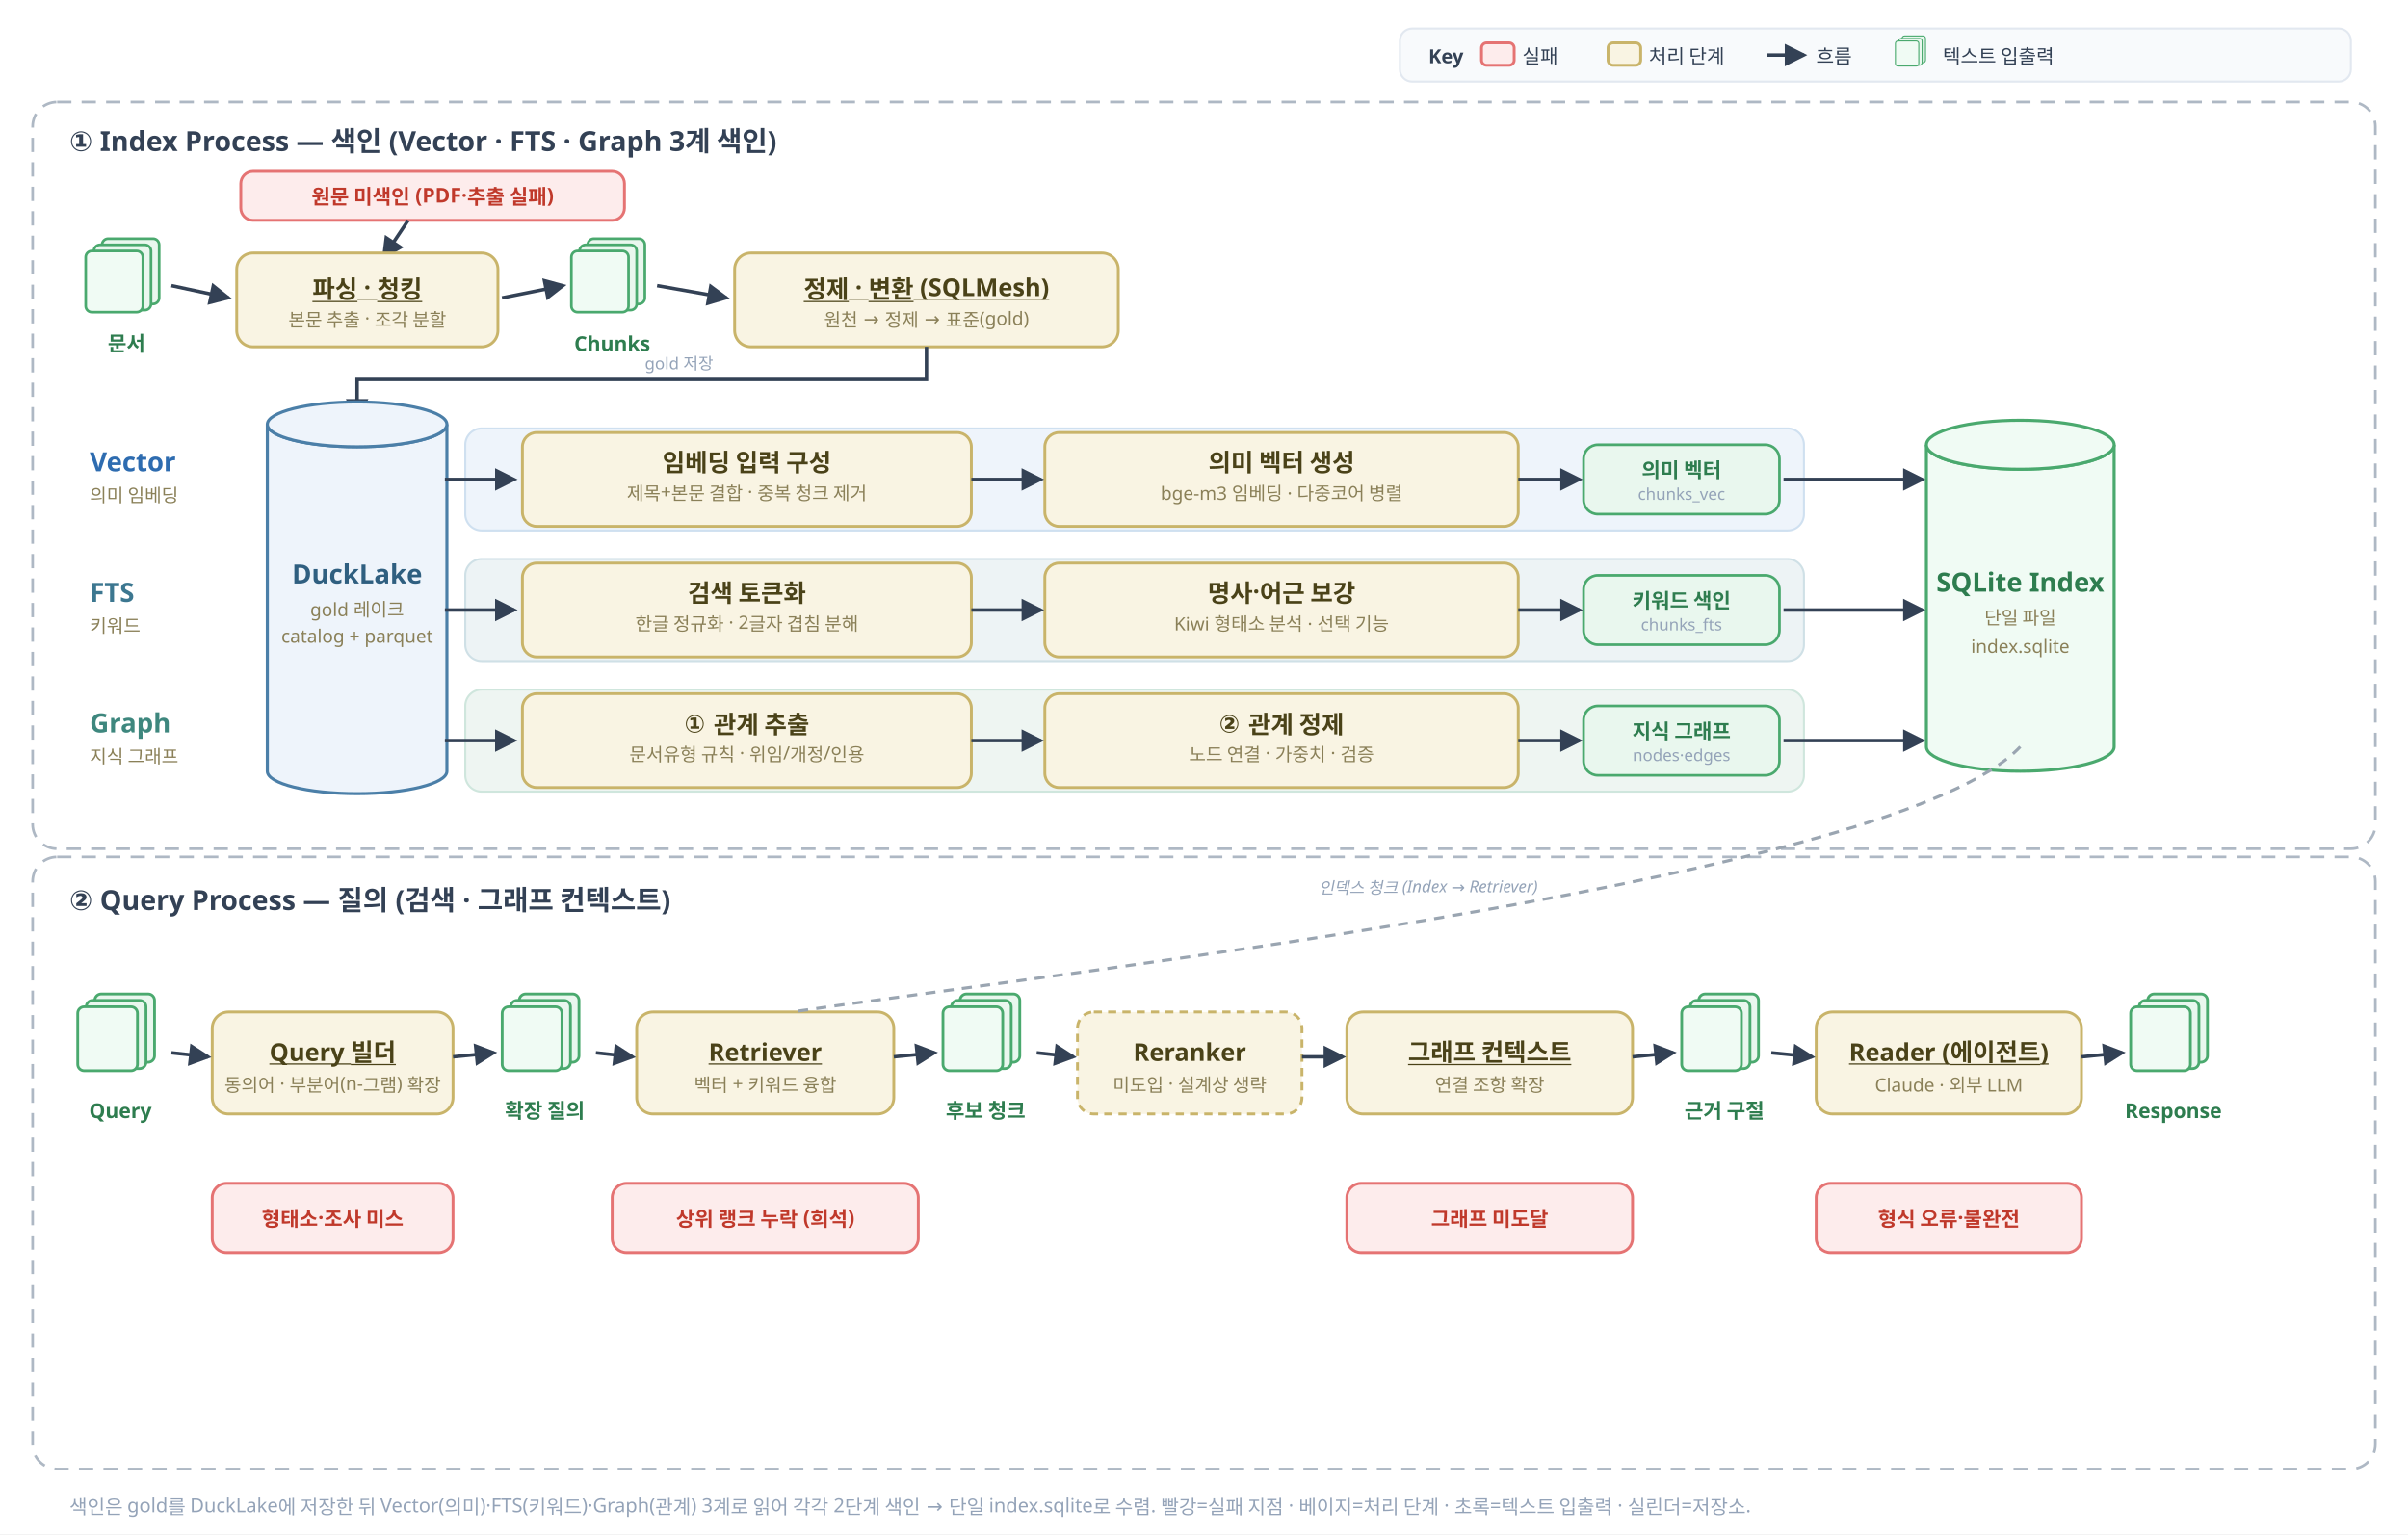
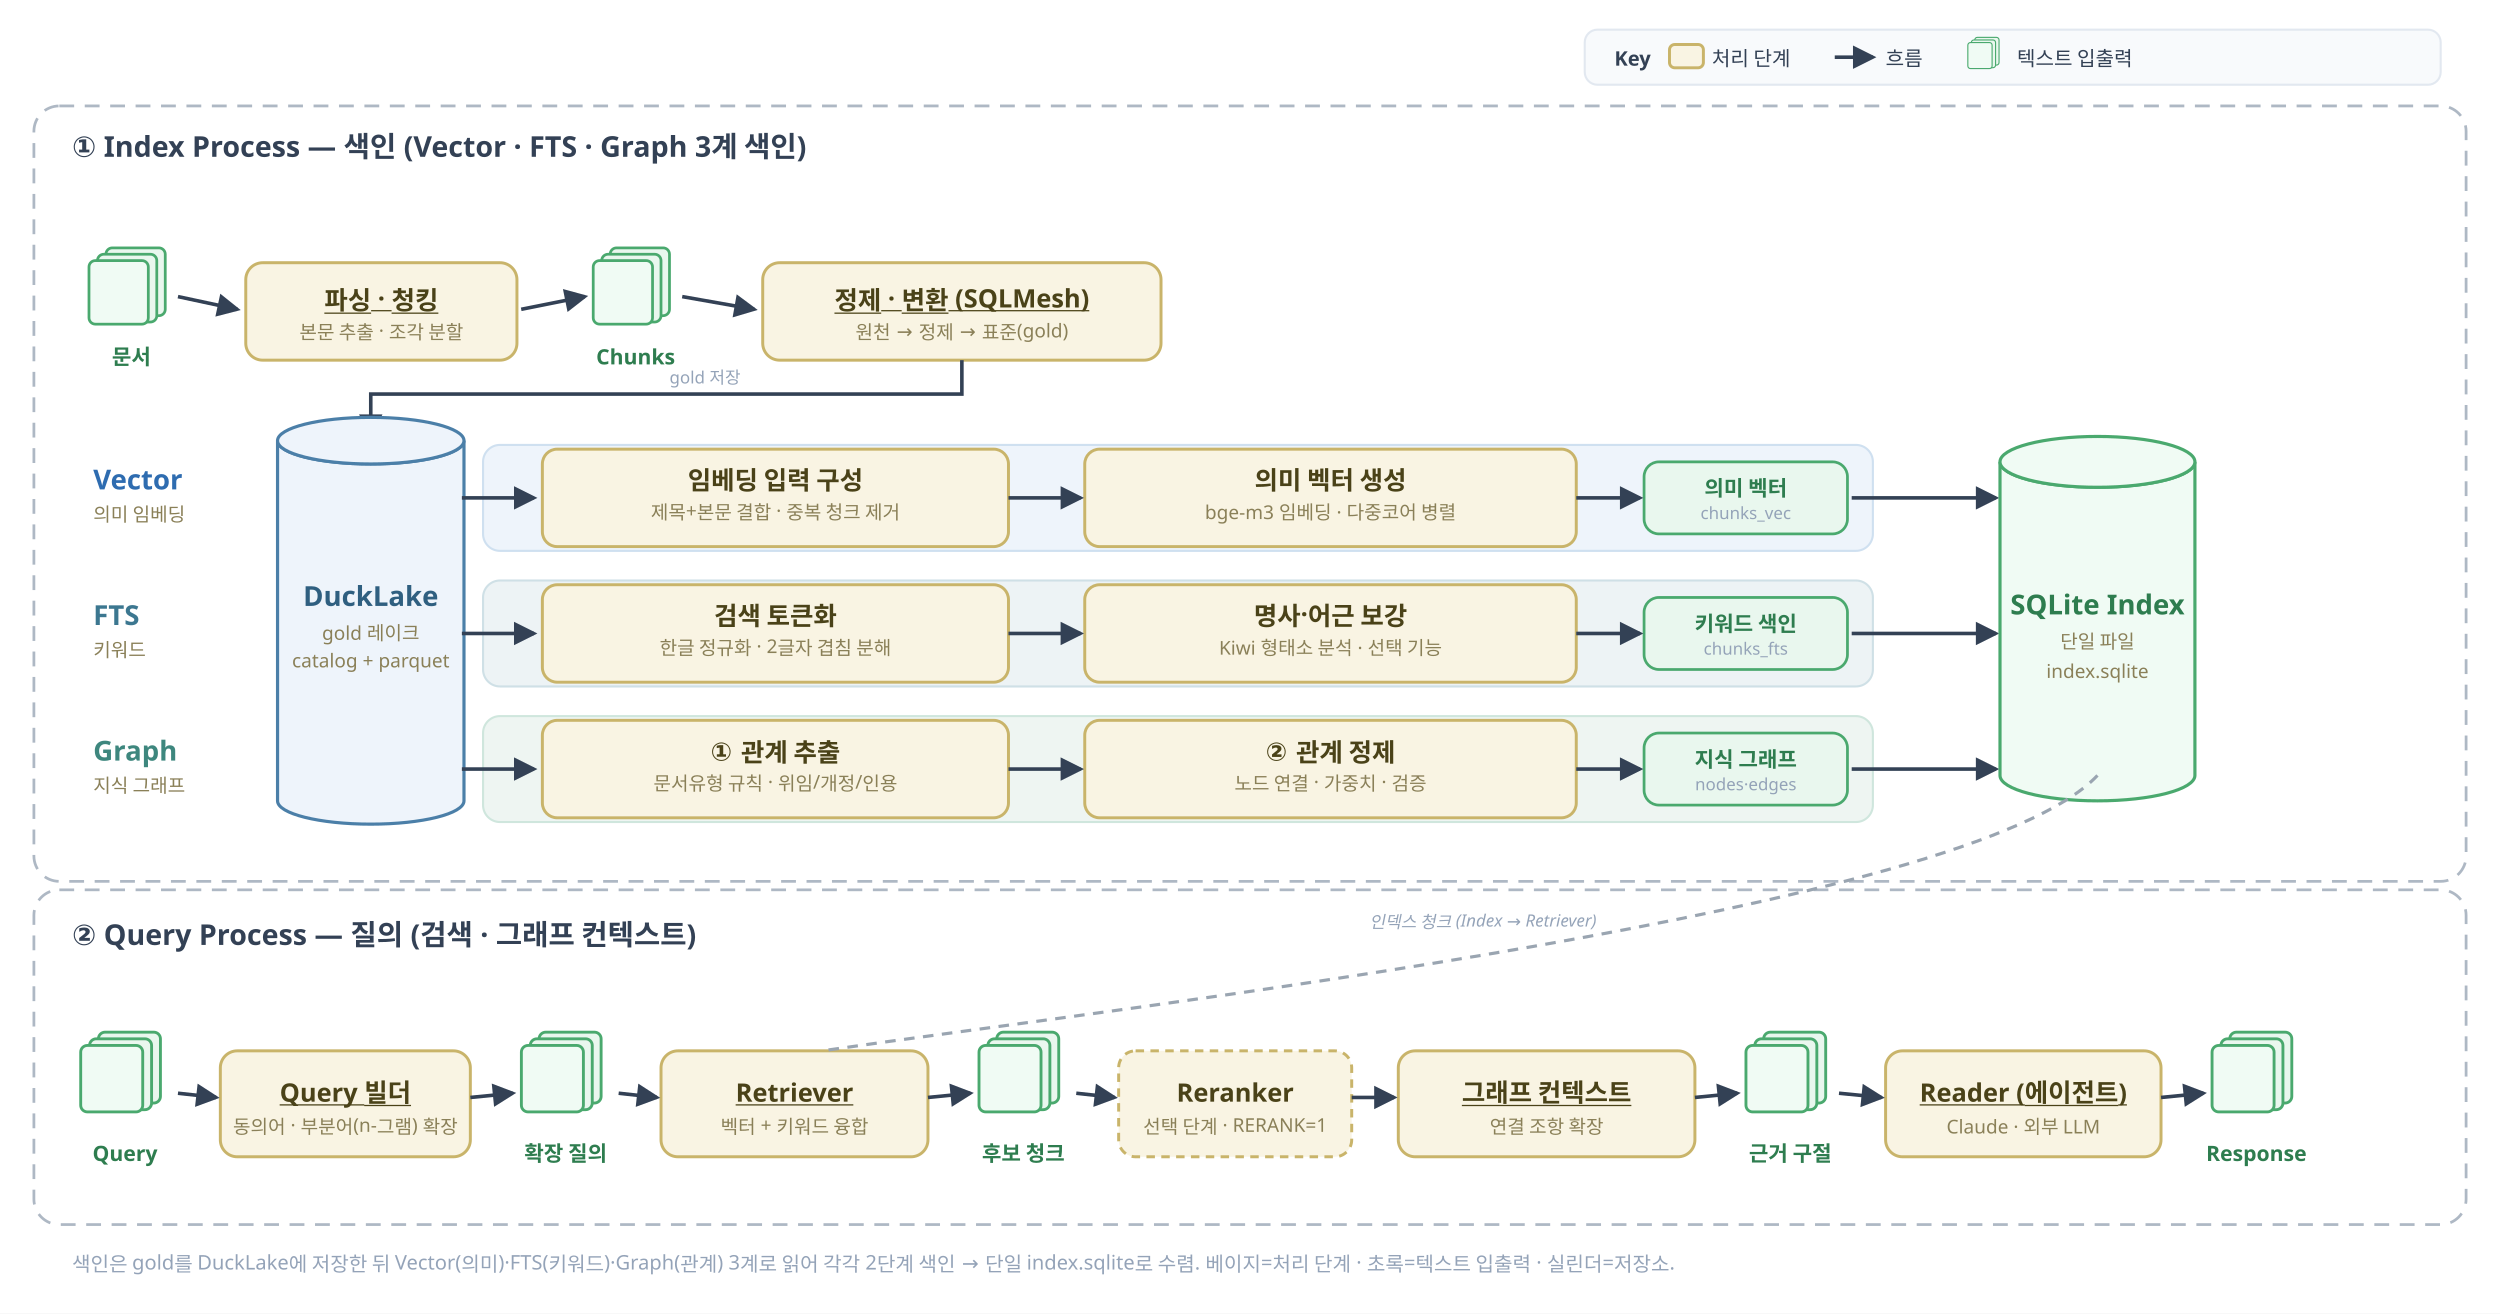
- <svg xmlns="http://www.w3.org/2000/svg" viewBox="0 0 1180 752" font-family="'Apple SD Gothic Neo','Malgun Gothic','Noto Sans KR',sans-serif">
+ <svg xmlns="http://www.w3.org/2000/svg" viewBox="0 0 1180 620" font-family="'Apple SD Gothic Neo','Malgun Gothic','Noto Sans KR',sans-serif">
  <defs>
    <marker id="a" viewBox="0 0 10 10" refX="8.5" refY="5" markerWidth="6.5" markerHeight="6.5" orient="auto-start-reverse">
      <path d="M0,0 L10,5 L0,10 z" fill="#334155" />
    </marker>
    <symbol id="doc" viewBox="0 0 44 38" overflow="visible">
      <rect x="10" y="1" width="28" height="32" rx="3" fill="#e9f7ee" stroke="#4aa96e" stroke-width="1.3" />
      <rect x="6" y="4" width="28" height="32" rx="3" fill="#e9f7ee" stroke="#4aa96e" stroke-width="1.3" />
      <rect x="2" y="7" width="28" height="30" rx="3" fill="#f0fbf4" stroke="#4aa96e" stroke-width="1.3" />
    </symbol>
    <style>
      .st{fill:#f9f4e3;stroke:#c9b46a;stroke-width:1.4}
      .stt{font-size:12px;font-weight:700;fill:#4a4218}
      .sts{font-size:9px;fill:#8a8058}
-       .fail{fill:#fdecec;stroke:#e57373;stroke-width:1.4}
-       .ft{font-size:10px;fill:#c0392b;font-weight:600}
      .io{font-size:10px;fill:#2e7d4f;font-weight:600}
      .iosub{font-size:8px;fill:#94a3b8}
      .cont{fill:none;stroke:#aeb8c4;stroke-width:1.3;stroke-dasharray:7 5}
      .ct{font-size:13.5px;font-weight:800;fill:#334155}
      .fl{stroke:#334155;stroke-width:1.7;fill:none}
      .link{stroke:#9aa5b1;stroke-width:1.5;fill:none;stroke-dasharray:5 4}
      .kt{font-size:9.5px;fill:#334155}
      .lane{font-size:13px;font-weight:800}
      .chip{fill:#e9f7ee;stroke:#4aa96e;stroke-width:1.3}
    </style>
  </defs>
-   <rect x="0" y="0" width="1180" height="752" fill="#ffffff" />
-   <rect x="686" y="14" width="466" height="26" rx="6" fill="#f8fafc" stroke="#e2e8f0" />
-   <text x="700" y="31" class="kt" font-weight="700" fill="#334155">Key</text>
-   <rect x="726" y="21" width="16" height="11" rx="2.5" class="fail" />
-   <text x="746" y="31" class="kt">실패</text>
+   <rect x="0" y="0" width="1180" height="620" fill="#ffffff" />
+   <rect x="748" y="14" width="404" height="26" rx="6" fill="#f8fafc" stroke="#e2e8f0" />
+   <text x="762" y="31" class="kt" font-weight="700" fill="#334155">Key</text>
  <rect x="788" y="21" width="16" height="11" rx="2.5" class="st" />
  <text x="808" y="31" class="kt">처리 단계</text>
  <line x1="866" y1="27" x2="884" y2="27" class="fl" marker-end="url(#a)" />
  <text x="890" y="31" class="kt">흐름</text>
  <use href="#doc" x="928" y="17" width="18" height="16" />
  <text x="952" y="31" class="kt">텍스트 입출력</text>
  <rect x="16" y="50" width="1148" height="366" rx="12" class="cont" />
  <text x="34" y="74" class="ct">① Index Process — 색인 (Vector · FTS · Graph 3계 색인)</text>
-   <rect x="118" y="84" width="188" height="24" rx="6" class="fail" />
-   <text x="212" y="100" class="ft" text-anchor="middle">원문 미색인 (PDF·추출 실패)</text>
-   <line x1="200" y1="108" x2="188" y2="126" class="fl" marker-end="url(#a)" />
  <use href="#doc" x="40" y="116" width="44" height="38" />
  <text x="62" y="172" class="io" text-anchor="middle">문서</text>
  <rect x="116" y="124" width="128" height="46" rx="8" class="st" />
  <text x="180" y="146" class="stt" text-anchor="middle" text-decoration="underline">파싱 · 청킹</text>
  <text x="180" y="160" class="sts" text-anchor="middle">본문 추출 · 조각 분할</text>
  <use href="#doc" x="278" y="116" width="44" height="38" />
  <text x="300" y="172" class="io" text-anchor="middle">Chunks</text>
  <rect x="360" y="124" width="188" height="46" rx="8" class="st" />
  <text x="454" y="146" class="stt" text-anchor="middle" text-decoration="underline">정제 · 변환 (SQLMesh)</text>
  <text x="454" y="160" class="sts" text-anchor="middle">원천 → 정제 → 표준(gold)</text>
  <line x1="84" y1="140" x2="112" y2="146" class="fl" marker-end="url(#a)" />
  <line x1="246" y1="146" x2="276" y2="140" class="fl" marker-end="url(#a)" />
  <line x1="322" y1="140" x2="356" y2="146" class="fl" marker-end="url(#a)" />
  <path d="M454,170 V186 H175 V205" class="fl" marker-end="url(#a)" />
  <text x="316" y="181" class="iosub">gold 저장</text>
  <path d="M131,208 a44,11 0 0 0 88,0 v170 a44,11 0 0 1 -88,0 z" fill="#eef4fb" stroke="#4b7fa8" stroke-width="1.5" />
  <ellipse cx="175" cy="208" rx="44" ry="11" fill="#eef4fb" stroke="#4b7fa8" stroke-width="1.5" />
  <text x="175" y="286" font-size="13" font-weight="800" fill="#2f5f80" text-anchor="middle">DuckLake</text>
  <text x="175" y="302" class="sts" fill="#4b7fa8" text-anchor="middle">gold 레이크</text>
  <text x="175" y="315" class="sts" fill="#4b7fa8" text-anchor="middle">catalog + parquet</text>
  <rect x="228" y="210" width="656" height="50" rx="8" fill="#eef4fb" stroke="#cfe0f0" />
  <rect x="228" y="274" width="656" height="50" rx="8" fill="#edf3f5" stroke="#cfe0e6" />
  <rect x="228" y="338" width="656" height="50" rx="8" fill="#eef5f2" stroke="#cfe6dd" />
  <text x="44" y="231" class="lane" fill="#2E6CB0">Vector</text>
  <text x="44" y="246" class="sts" fill="#2E6CB0">의미 임베딩</text>
  <text x="44" y="295" class="lane" fill="#3C7790">FTS</text>
  <text x="44" y="310" class="sts" fill="#3C7790">키워드</text>
  <text x="44" y="359" class="lane" fill="#3E877E">Graph</text>
  <text x="44" y="374" class="sts" fill="#3E877E">지식 그래프</text>
  <line x1="218" y1="235" x2="252" y2="235" class="fl" marker-end="url(#a)" />
  <line x1="218" y1="299" x2="252" y2="299" class="fl" marker-end="url(#a)" />
  <line x1="218" y1="363" x2="252" y2="363" class="fl" marker-end="url(#a)" />
  <rect x="256" y="212" width="220" height="46" rx="7" class="st" />
  <text x="366" y="231" class="stt" text-anchor="middle">임베딩 입력 구성</text>
  <text x="366" y="245" class="sts" text-anchor="middle">제목+본문 결합 · 중복 청크 제거</text>
  <rect x="512" y="212" width="232" height="46" rx="7" class="st" />
  <text x="628" y="231" class="stt" text-anchor="middle">의미 벡터 생성</text>
  <text x="628" y="245" class="sts" text-anchor="middle">bge-m3 임베딩 · 다중코어 병렬</text>
  <rect x="776" y="218" width="96" height="34" rx="7" class="chip" />
  <text x="824" y="234" class="io" text-anchor="middle">의미 벡터</text>
  <text x="824" y="245" class="iosub" text-anchor="middle">chunks_vec</text>
  <line x1="476" y1="235" x2="510" y2="235" class="fl" marker-end="url(#a)" />
  <line x1="744" y1="235" x2="774" y2="235" class="fl" marker-end="url(#a)" />
  <line x1="874" y1="235" x2="942" y2="235" class="fl" marker-end="url(#a)" />
  <rect x="256" y="276" width="220" height="46" rx="7" class="st" />
  <text x="366" y="295" class="stt" text-anchor="middle">검색 토큰화</text>
  <text x="366" y="309" class="sts" text-anchor="middle">한글 정규화 · 2글자 겹침 분해</text>
  <rect x="512" y="276" width="232" height="46" rx="7" class="st" />
  <text x="628" y="295" class="stt" text-anchor="middle">명사·어근 보강</text>
  <text x="628" y="309" class="sts" text-anchor="middle">Kiwi 형태소 분석 · 선택 기능</text>
  <rect x="776" y="282" width="96" height="34" rx="7" class="chip" />
  <text x="824" y="298" class="io" text-anchor="middle">키워드 색인</text>
  <text x="824" y="309" class="iosub" text-anchor="middle">chunks_fts</text>
  <line x1="476" y1="299" x2="510" y2="299" class="fl" marker-end="url(#a)" />
  <line x1="744" y1="299" x2="774" y2="299" class="fl" marker-end="url(#a)" />
  <line x1="874" y1="299" x2="942" y2="299" class="fl" marker-end="url(#a)" />
  <rect x="256" y="340" width="220" height="46" rx="7" class="st" />
  <text x="366" y="359" class="stt" text-anchor="middle">① 관계 추출</text>
  <text x="366" y="373" class="sts" text-anchor="middle">문서유형 규칙 · 위임/개정/인용</text>
  <rect x="512" y="340" width="232" height="46" rx="7" class="st" />
  <text x="628" y="359" class="stt" text-anchor="middle">② 관계 정제</text>
  <text x="628" y="373" class="sts" text-anchor="middle">노드 연결 · 가중치 · 검증</text>
  <rect x="776" y="346" width="96" height="34" rx="7" class="chip" />
  <text x="824" y="362" class="io" text-anchor="middle">지식 그래프</text>
  <text x="824" y="373" class="iosub" text-anchor="middle">nodes·edges</text>
  <line x1="476" y1="363" x2="510" y2="363" class="fl" marker-end="url(#a)" />
  <line x1="744" y1="363" x2="774" y2="363" class="fl" marker-end="url(#a)" />
  <line x1="874" y1="363" x2="942" y2="363" class="fl" marker-end="url(#a)" />
  <path d="M944,218 a46,12 0 0 0 92,0 v148 a46,12 0 0 1 -92,0 z" fill="#f0fbf4" stroke="#4aa96e" stroke-width="1.5" />
  <ellipse cx="990" cy="218" rx="46" ry="12" fill="#f0fbf4" stroke="#4aa96e" stroke-width="1.5" />
  <text x="990" y="290" font-size="13" font-weight="800" fill="#2e7d4f" text-anchor="middle">SQLite Index</text>
  <text x="990" y="306" class="sts" fill="#2e7d4f" text-anchor="middle">단일 파일</text>
  <text x="990" y="320" class="sts" fill="#2e7d4f" text-anchor="middle">index.sqlite</text>
-   <rect x="16" y="420" width="1148" height="300" rx="12" class="cont" />
+   <rect x="16" y="420" width="1148" height="158" rx="12" class="cont" />
  <text x="34" y="446" class="ct">② Query Process — 질의 (검색 · 그래프 컨텍스트)</text>
  <use href="#doc" x="36" y="486" width="46" height="40" />
  <text x="59" y="548" class="io" text-anchor="middle">Query</text>
  <rect x="104" y="496" width="118" height="50" rx="8" class="st" />
  <text x="163" y="520" class="stt" text-anchor="middle" text-decoration="underline">Query 빌더</text>
  <text x="163" y="535" class="sts" text-anchor="middle">동의어 · 부분어(n-그램) 확장</text>
  <use href="#doc" x="244" y="486" width="46" height="40" />
  <text x="267" y="548" class="io" text-anchor="middle">확장 질의</text>
  <rect x="312" y="496" width="126" height="50" rx="8" class="st" />
  <text x="375" y="520" class="stt" text-anchor="middle" text-decoration="underline">Retriever</text>
  <text x="375" y="535" class="sts" text-anchor="middle">벡터 + 키워드 융합</text>
  <use href="#doc" x="460" y="486" width="46" height="40" />
  <text x="483" y="548" class="io" text-anchor="middle">후보 청크</text>
  <rect x="528" y="496" width="110" height="50" rx="8" class="st" stroke-dasharray="4 3" fill="#fbf9f0" />
  <text x="583" y="520" class="stt" text-anchor="middle" fill="#8a8058">Reranker</text>
-   <text x="583" y="535" class="sts" text-anchor="middle">미도입 · 설계상 생략</text>
+   <text x="583" y="535" class="sts" text-anchor="middle">선택 단계 · RERANK=1</text>
  <rect x="660" y="496" width="140" height="50" rx="8" class="st" />
  <text x="730" y="520" class="stt" text-anchor="middle" text-decoration="underline">그래프 컨텍스트</text>
  <text x="730" y="535" class="sts" text-anchor="middle">연결 조항 확장</text>
  <use href="#doc" x="822" y="486" width="46" height="40" />
  <text x="845" y="548" class="io" text-anchor="middle">근거 구절</text>
  <rect x="890" y="496" width="130" height="50" rx="8" class="st" />
  <text x="955" y="520" class="stt" text-anchor="middle" text-decoration="underline">Reader (에이전트)</text>
  <text x="955" y="535" class="sts" text-anchor="middle">Claude · 외부 LLM</text>
  <use href="#doc" x="1042" y="486" width="46" height="40" />
  <text x="1065" y="548" class="io" text-anchor="middle">Response</text>
  <line x1="84" y1="516" x2="102" y2="518" class="fl" marker-end="url(#a)" />
  <line x1="222" y1="518" x2="242" y2="516" class="fl" marker-end="url(#a)" />
  <line x1="292" y1="516" x2="310" y2="518" class="fl" marker-end="url(#a)" />
  <line x1="438" y1="518" x2="458" y2="516" class="fl" marker-end="url(#a)" />
  <line x1="508" y1="516" x2="526" y2="518" class="fl" marker-end="url(#a)" />
  <line x1="638" y1="518" x2="658" y2="518" class="fl" marker-end="url(#a)" />
  <line x1="800" y1="518" x2="820" y2="516" class="fl" marker-end="url(#a)" />
  <line x1="868" y1="516" x2="888" y2="518" class="fl" marker-end="url(#a)" />
  <line x1="1020" y1="518" x2="1040" y2="516" class="fl" marker-end="url(#a)" />
  <path d="M990,366 C 930,430 540,474 388,496" class="link" />
  <text x="700" y="438" class="iosub" font-style="italic" text-anchor="middle">인덱스 청크 (Index → Retriever)</text>
-   <rect x="104" y="580" width="118" height="34" rx="7" class="fail" />
-   <text x="163" y="601" class="ft" text-anchor="middle">형태소·조사 미스</text>
-   <rect x="300" y="580" width="150" height="34" rx="7" class="fail" />
-   <text x="375" y="601" class="ft" text-anchor="middle">상위 랭크 누락 (희석)</text>
-   <rect x="660" y="580" width="140" height="34" rx="7" class="fail" />
-   <text x="730" y="601" class="ft" text-anchor="middle">그래프 미도달</text>
-   <rect x="890" y="580" width="130" height="34" rx="7" class="fail" />
-   <text x="955" y="601" class="ft" text-anchor="middle">형식 오류·불완전</text>
-   <text x="34" y="742" font-size="9.5" fill="#94a3b8">색인은 gold를 DuckLake에 저장한 뒤 Vector(의미)·FTS(키워드)·Graph(관계) 3계로 읽어 각각 2단계 색인 → 단일 index.sqlite로 수렴.   빨강=실패 지점 · 베이지=처리 단계 · 초록=텍스트 입출력 · 실린더=저장소.</text>
+   <text x="34" y="600" font-size="9.5" fill="#94a3b8">색인은 gold를 DuckLake에 저장한 뒤 Vector(의미)·FTS(키워드)·Graph(관계) 3계로 읽어 각각 2단계 색인 → 단일 index.sqlite로 수렴.   베이지=처리 단계 · 초록=텍스트 입출력 · 실린더=저장소.</text>
</svg>
